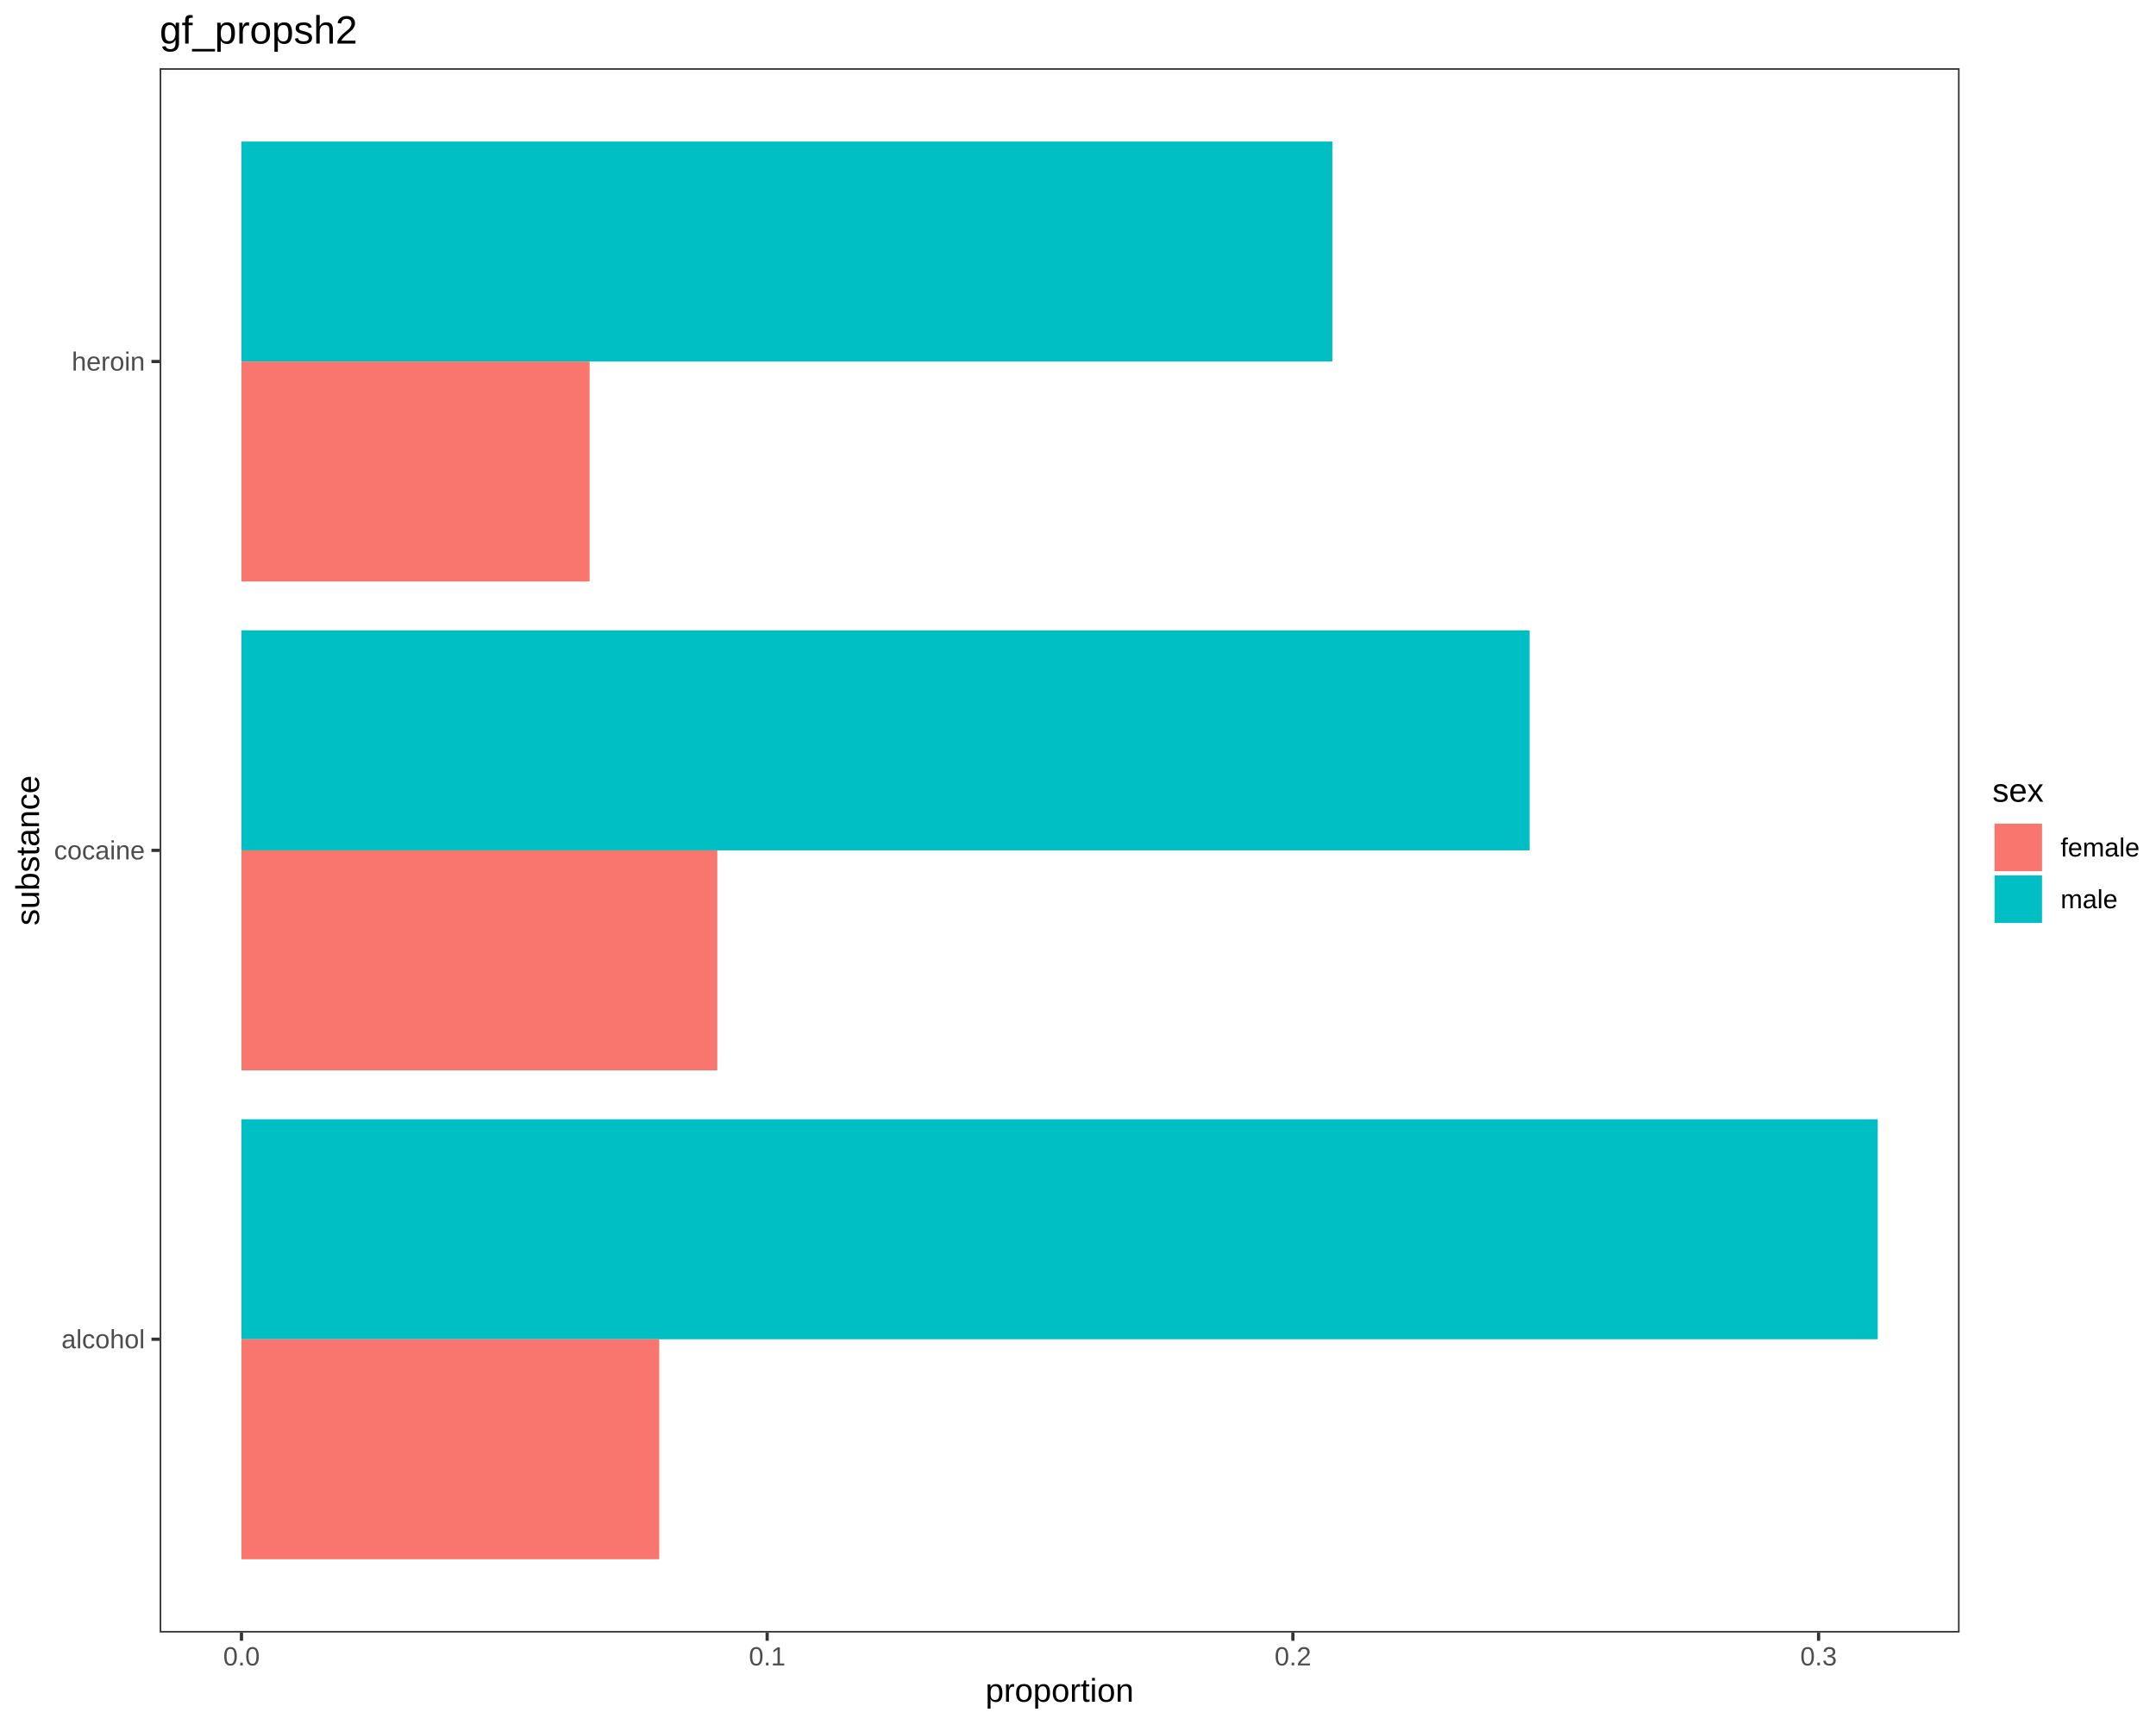
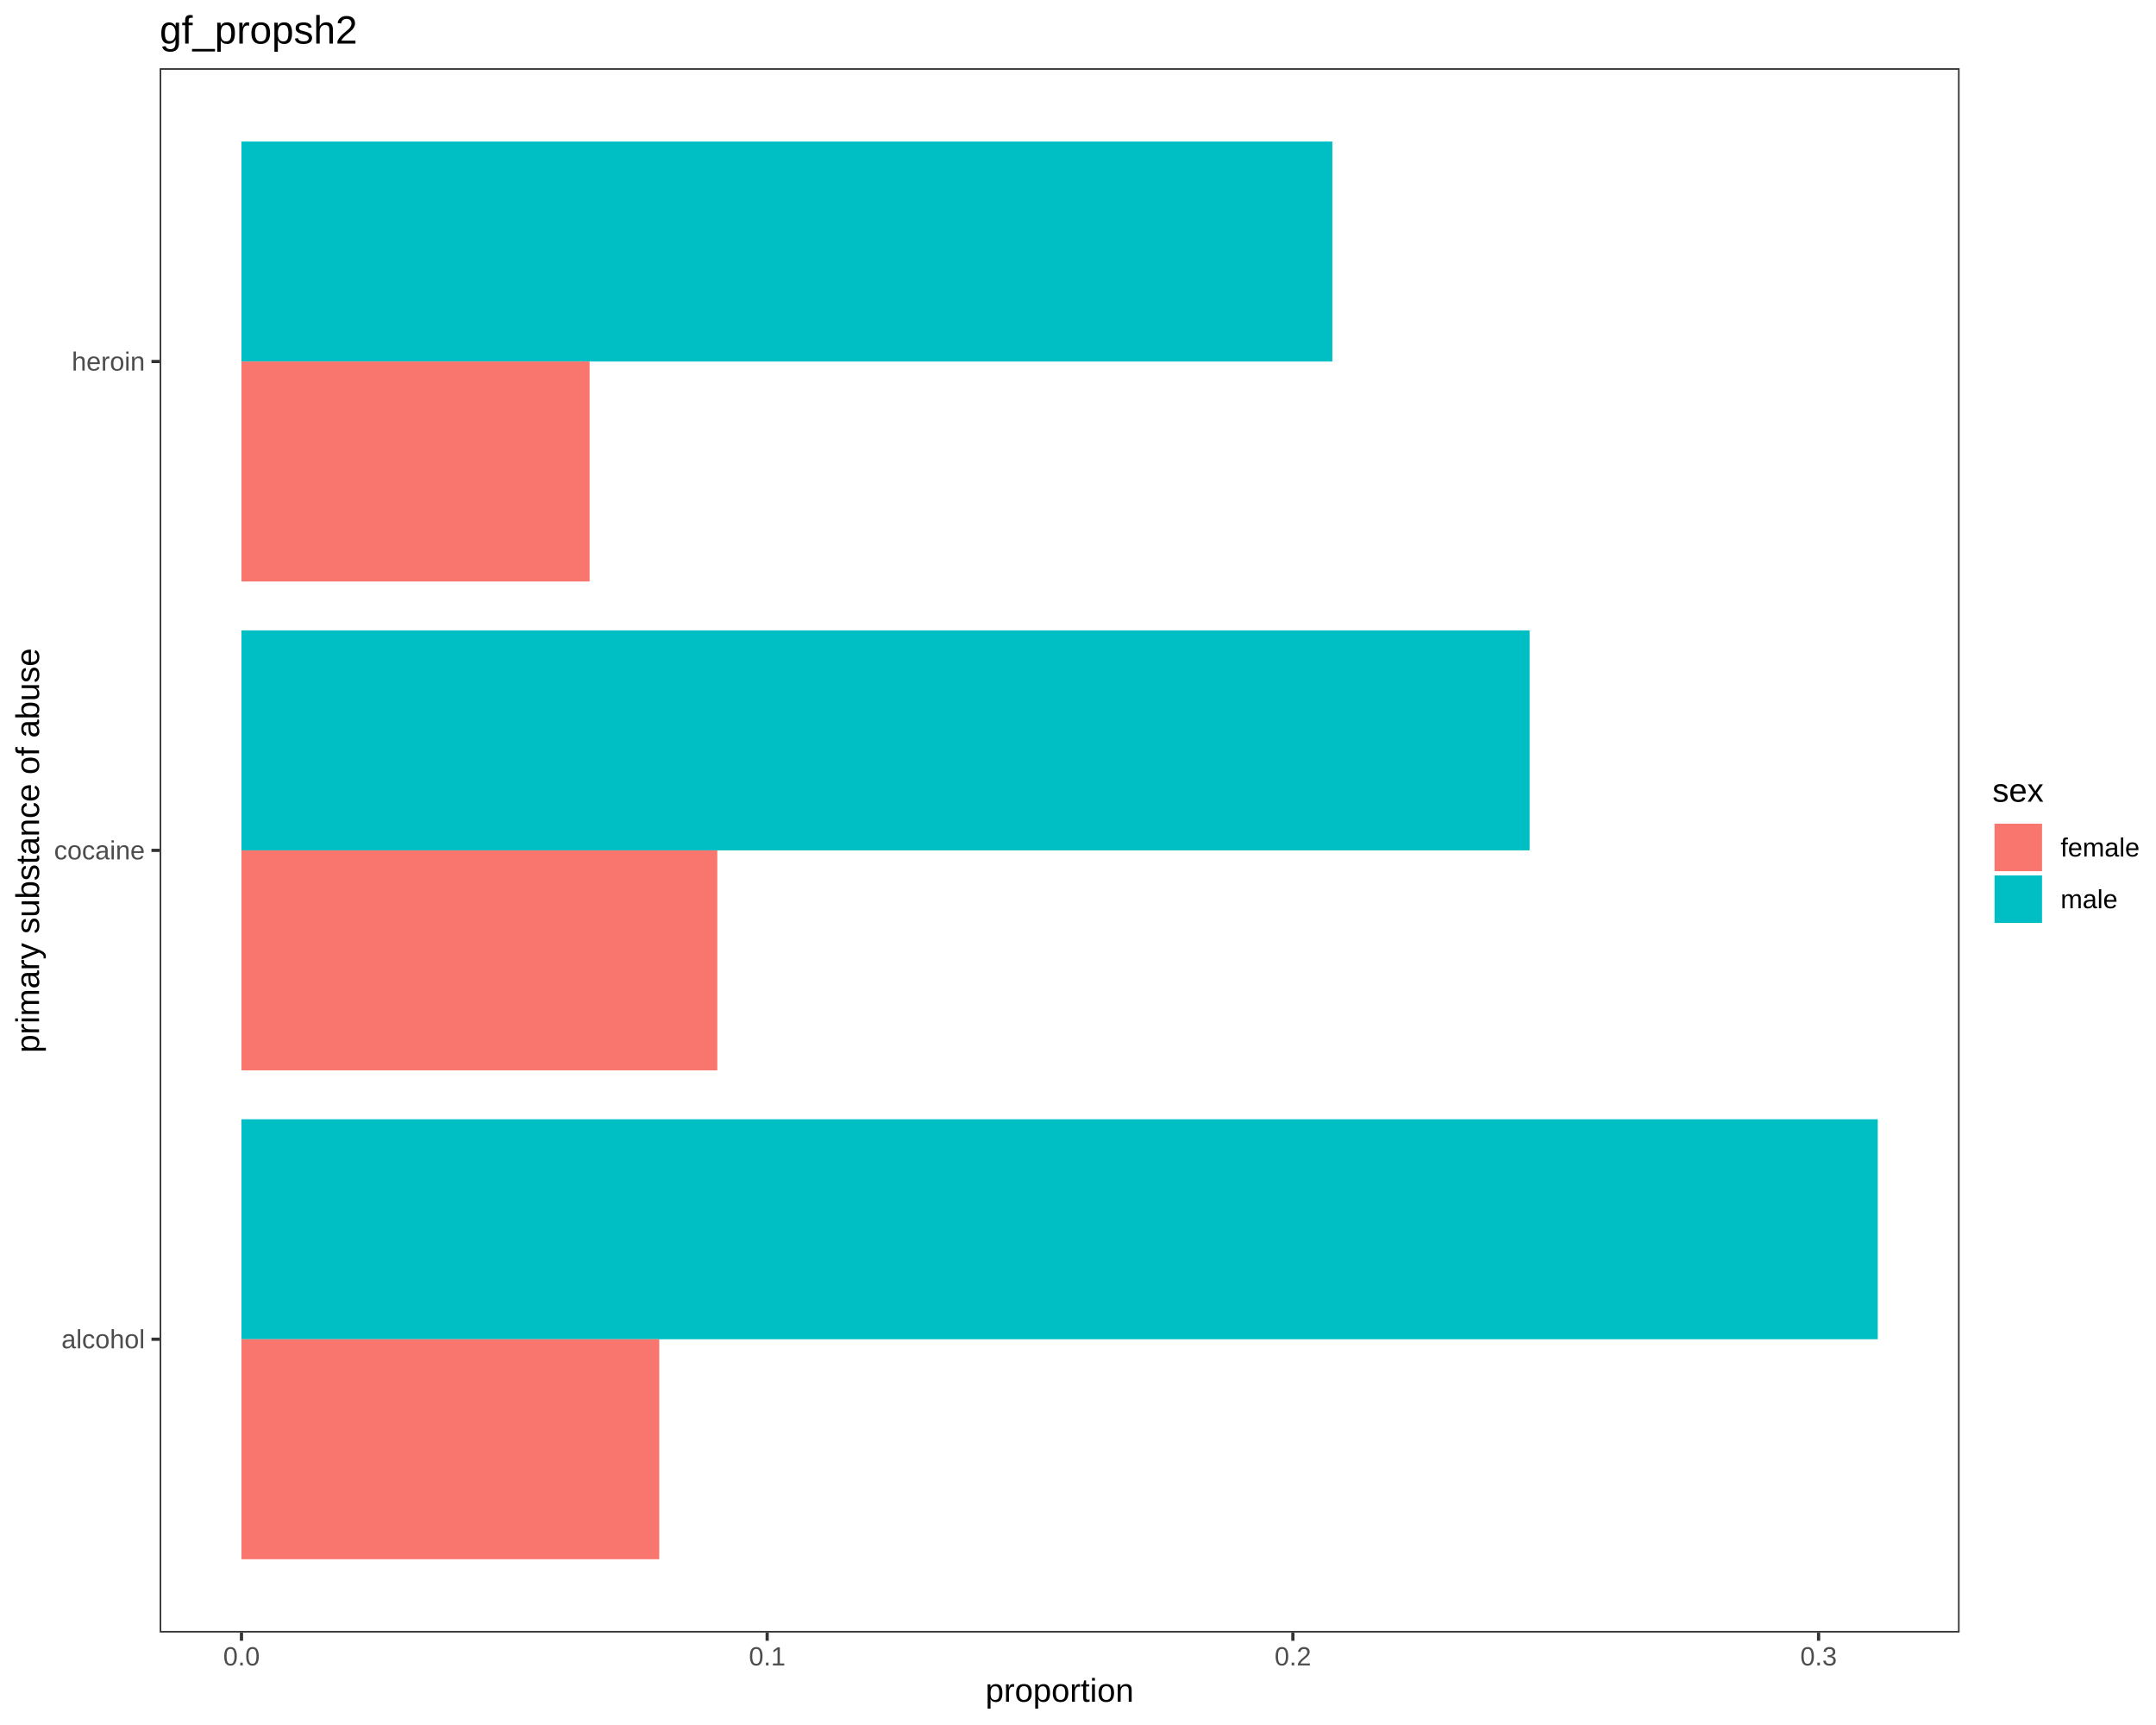
<svg xmlns="http://www.w3.org/2000/svg" viewBox="0 0 720.00 576.00">
  <defs>
    <style type="text/css">
    line, polyline, polygon, path, rect, circle {
      fill: none;
      stroke: #000000;
      stroke-linecap: round;
      stroke-linejoin: round;
      stroke-miterlimit: 10.00;
    }
  </style>
  </defs>
  <rect width="100%" height="100%" style="stroke: none; fill: #FFFFFF;" />
  <rect x="0.00" y="0.00" width="720.00" height="576.00" style="stroke-width: 1.07; stroke: #FFFFFF; fill: #FFFFFF;" />
  <defs>
    <clipPath id="cpNTMuMzJ8NjU0LjQxfDU0NS4xM3wyMi43Nw==">
      <rect x="53.32" y="22.77" width="601.09" height="522.36" />
    </clipPath>
  </defs>
  <rect x="53.32" y="22.77" width="601.09" height="522.36" style="stroke-width: 1.07; stroke: none; fill: #FFFFFF;" clip-path="url(#cpNTMuMzJ8NjU0LjQxfDU0NS4xM3wyMi43Nw==)" />
  <rect x="80.64" y="373.73" width="546.44" height="73.46" style="stroke-width: 1.07; stroke: none; stroke-linecap: square; stroke-linejoin: miter; fill: #00BFC4;" clip-path="url(#cpNTMuMzJ8NjU0LjQxfDU0NS4xM3wyMi43Nw==)" />
  <rect x="80.64" y="447.19" width="139.52" height="73.46" style="stroke-width: 1.07; stroke: none; stroke-linecap: square; stroke-linejoin: miter; fill: #F8766D;" clip-path="url(#cpNTMuMzJ8NjU0LjQxfDU0NS4xM3wyMi43Nw==)" />
  <rect x="80.64" y="210.49" width="430.18" height="73.46" style="stroke-width: 1.07; stroke: none; stroke-linecap: square; stroke-linejoin: miter; fill: #00BFC4;" clip-path="url(#cpNTMuMzJ8NjU0LjQxfDU0NS4xM3wyMi43Nw==)" />
  <rect x="80.64" y="283.95" width="158.90" height="73.46" style="stroke-width: 1.07; stroke: none; stroke-linecap: square; stroke-linejoin: miter; fill: #F8766D;" clip-path="url(#cpNTMuMzJ8NjU0LjQxfDU0NS4xM3wyMi43Nw==)" />
  <rect x="80.64" y="47.26" width="364.30" height="73.46" style="stroke-width: 1.07; stroke: none; stroke-linecap: square; stroke-linejoin: miter; fill: #00BFC4;" clip-path="url(#cpNTMuMzJ8NjU0LjQxfDU0NS4xM3wyMi43Nw==)" />
  <rect x="80.64" y="120.71" width="116.26" height="73.46" style="stroke-width: 1.07; stroke: none; stroke-linecap: square; stroke-linejoin: miter; fill: #F8766D;" clip-path="url(#cpNTMuMzJ8NjU0LjQxfDU0NS4xM3wyMi43Nw==)" />
  <rect x="53.32" y="22.77" width="601.09" height="522.36" style="stroke-width: 1.07; stroke: #333333;" clip-path="url(#cpNTMuMzJ8NjU0LjQxfDU0NS4xM3wyMi43Nw==)" />
  <defs>
    <clipPath id="cpMC4wMHw3MjAuMDB8NTc2LjAwfDAuMDA=">
      <rect x="0.00" y="0.00" width="720.00" height="576.00" />
    </clipPath>
  </defs>
  <g clip-path="url(#cpMC4wMHw3MjAuMDB8NTc2LjAwfDAuMDA=)">
    <text x="20.52" y="450.21" style="font-size: 8.80px; fill: #4D4D4D; font-family: Liberation Sans;" textLength="27.88px" lengthAdjust="spacingAndGlyphs">alcohol</text>
  </g>
  <g clip-path="url(#cpMC4wMHw3MjAuMDB8NTc2LjAwfDAuMDA=)">
    <text x="18.06" y="286.97" style="font-size: 8.80px; fill: #4D4D4D; font-family: Liberation Sans;" textLength="30.33px" lengthAdjust="spacingAndGlyphs">cocaine</text>
  </g>
  <g clip-path="url(#cpMC4wMHw3MjAuMDB8NTc2LjAwfDAuMDA=)">
    <text x="23.95" y="123.74" style="font-size: 8.80px; fill: #4D4D4D; font-family: Liberation Sans;" textLength="24.44px" lengthAdjust="spacingAndGlyphs">heroin</text>
  </g>
  <polyline points="50.58,447.19 53.32,447.19 " style="stroke-width: 1.07; stroke: #333333; stroke-linecap: butt;" clip-path="url(#cpMC4wMHw3MjAuMDB8NTc2LjAwfDAuMDA=)" />
  <polyline points="50.58,283.95 53.32,283.95 " style="stroke-width: 1.07; stroke: #333333; stroke-linecap: butt;" clip-path="url(#cpMC4wMHw3MjAuMDB8NTc2LjAwfDAuMDA=)" />
  <polyline points="50.58,120.71 53.32,120.71 " style="stroke-width: 1.07; stroke: #333333; stroke-linecap: butt;" clip-path="url(#cpMC4wMHw3MjAuMDB8NTc2LjAwfDAuMDA=)" />
  <polyline points="80.64,547.87 80.64,545.13 " style="stroke-width: 1.07; stroke: #333333; stroke-linecap: butt;" clip-path="url(#cpMC4wMHw3MjAuMDB8NTc2LjAwfDAuMDA=)" />
  <polyline points="256.20,547.87 256.20,545.13 " style="stroke-width: 1.07; stroke: #333333; stroke-linecap: butt;" clip-path="url(#cpMC4wMHw3MjAuMDB8NTc2LjAwfDAuMDA=)" />
  <polyline points="431.76,547.87 431.76,545.13 " style="stroke-width: 1.07; stroke: #333333; stroke-linecap: butt;" clip-path="url(#cpMC4wMHw3MjAuMDB8NTc2LjAwfDAuMDA=)" />
  <polyline points="607.32,547.87 607.32,545.13 " style="stroke-width: 1.07; stroke: #333333; stroke-linecap: butt;" clip-path="url(#cpMC4wMHw3MjAuMDB8NTc2LjAwfDAuMDA=)" />
  <g clip-path="url(#cpMC4wMHw3MjAuMDB8NTc2LjAwfDAuMDA=)">
    <text x="74.54" y="556.11" style="font-size: 8.80px; fill: #4D4D4D; font-family: Liberation Sans;" textLength="12.22px" lengthAdjust="spacingAndGlyphs">0.0</text>
  </g>
  <g clip-path="url(#cpMC4wMHw3MjAuMDB8NTc2LjAwfDAuMDA=)">
    <text x="250.10" y="556.11" style="font-size: 8.80px; fill: #4D4D4D; font-family: Liberation Sans;" textLength="12.22px" lengthAdjust="spacingAndGlyphs">0.1</text>
  </g>
  <g clip-path="url(#cpMC4wMHw3MjAuMDB8NTc2LjAwfDAuMDA=)">
    <text x="425.66" y="556.11" style="font-size: 8.80px; fill: #4D4D4D; font-family: Liberation Sans;" textLength="12.22px" lengthAdjust="spacingAndGlyphs">0.2</text>
  </g>
  <g clip-path="url(#cpMC4wMHw3MjAuMDB8NTc2LjAwfDAuMDA=)">
    <text x="601.21" y="556.11" style="font-size: 8.80px; fill: #4D4D4D; font-family: Liberation Sans;" textLength="12.22px" lengthAdjust="spacingAndGlyphs">0.3</text>
  </g>
  <g clip-path="url(#cpMC4wMHw3MjAuMDB8NTc2LjAwfDAuMDA=)">
    <text x="329.09" y="568.24" style="font-size: 11.00px; font-family: Liberation Sans;" textLength="49.56px" lengthAdjust="spacingAndGlyphs">proportion</text>
  </g>
  <g clip-path="url(#cpMC4wMHw3MjAuMDB8NTc2LjAwfDAuMDA=)">
-     <text transform="translate(13.04,309.04) rotate(-90)" style="font-size: 11.00px; font-family: Liberation Sans;" textLength="50.19px" lengthAdjust="spacingAndGlyphs">substance</text>
+     <text transform="translate(13.04,351.56) rotate(-90)" style="font-size: 11.00px; font-family: Liberation Sans;" textLength="135.22px" lengthAdjust="spacingAndGlyphs">primary substance of abuse</text>
  </g>
  <rect x="665.37" y="259.01" width="49.15" height="49.88" style="stroke-width: 1.07; stroke: none; fill: #FFFFFF;" clip-path="url(#cpMC4wMHw3MjAuMDB8NTc2LjAwfDAuMDA=)" />
  <g clip-path="url(#cpMC4wMHw3MjAuMDB8NTc2LjAwfDAuMDA=)">
    <text x="665.37" y="267.71" style="font-size: 11.00px; font-family: Liberation Sans;" textLength="17.12px" lengthAdjust="spacingAndGlyphs">sex</text>
  </g>
  <rect x="665.37" y="274.33" width="17.28" height="17.28" style="stroke-width: 1.07; stroke: none; fill: #FFFFFF;" clip-path="url(#cpMC4wMHw3MjAuMDB8NTc2LjAwfDAuMDA=)" />
  <rect x="666.08" y="275.04" width="15.86" height="15.86" style="stroke-width: 1.07; stroke: none; stroke-linecap: square; stroke-linejoin: miter; fill: #F8766D;" clip-path="url(#cpMC4wMHw3MjAuMDB8NTc2LjAwfDAuMDA=)" />
  <rect x="665.37" y="291.61" width="17.28" height="17.28" style="stroke-width: 1.07; stroke: none; fill: #FFFFFF;" clip-path="url(#cpMC4wMHw3MjAuMDB8NTc2LjAwfDAuMDA=)" />
  <rect x="666.08" y="292.32" width="15.86" height="15.86" style="stroke-width: 1.07; stroke: none; stroke-linecap: square; stroke-linejoin: miter; fill: #00BFC4;" clip-path="url(#cpMC4wMHw3MjAuMDB8NTc2LjAwfDAuMDA=)" />
  <g clip-path="url(#cpMC4wMHw3MjAuMDB8NTc2LjAwfDAuMDA=)">
    <text x="688.13" y="286.00" style="font-size: 8.80px; font-family: Liberation Sans;" textLength="26.39px" lengthAdjust="spacingAndGlyphs">female</text>
  </g>
  <g clip-path="url(#cpMC4wMHw3MjAuMDB8NTc2LjAwfDAuMDA=)">
    <text x="688.13" y="303.28" style="font-size: 8.80px; font-family: Liberation Sans;" textLength="19.06px" lengthAdjust="spacingAndGlyphs">male</text>
  </g>
  <g clip-path="url(#cpMC4wMHw3MjAuMDB8NTc2LjAwfDAuMDA=)">
    <text x="53.32" y="14.56" style="font-size: 13.20px; font-family: Liberation Sans;" textLength="65.94px" lengthAdjust="spacingAndGlyphs">gf_propsh2</text>
  </g>
</svg>
